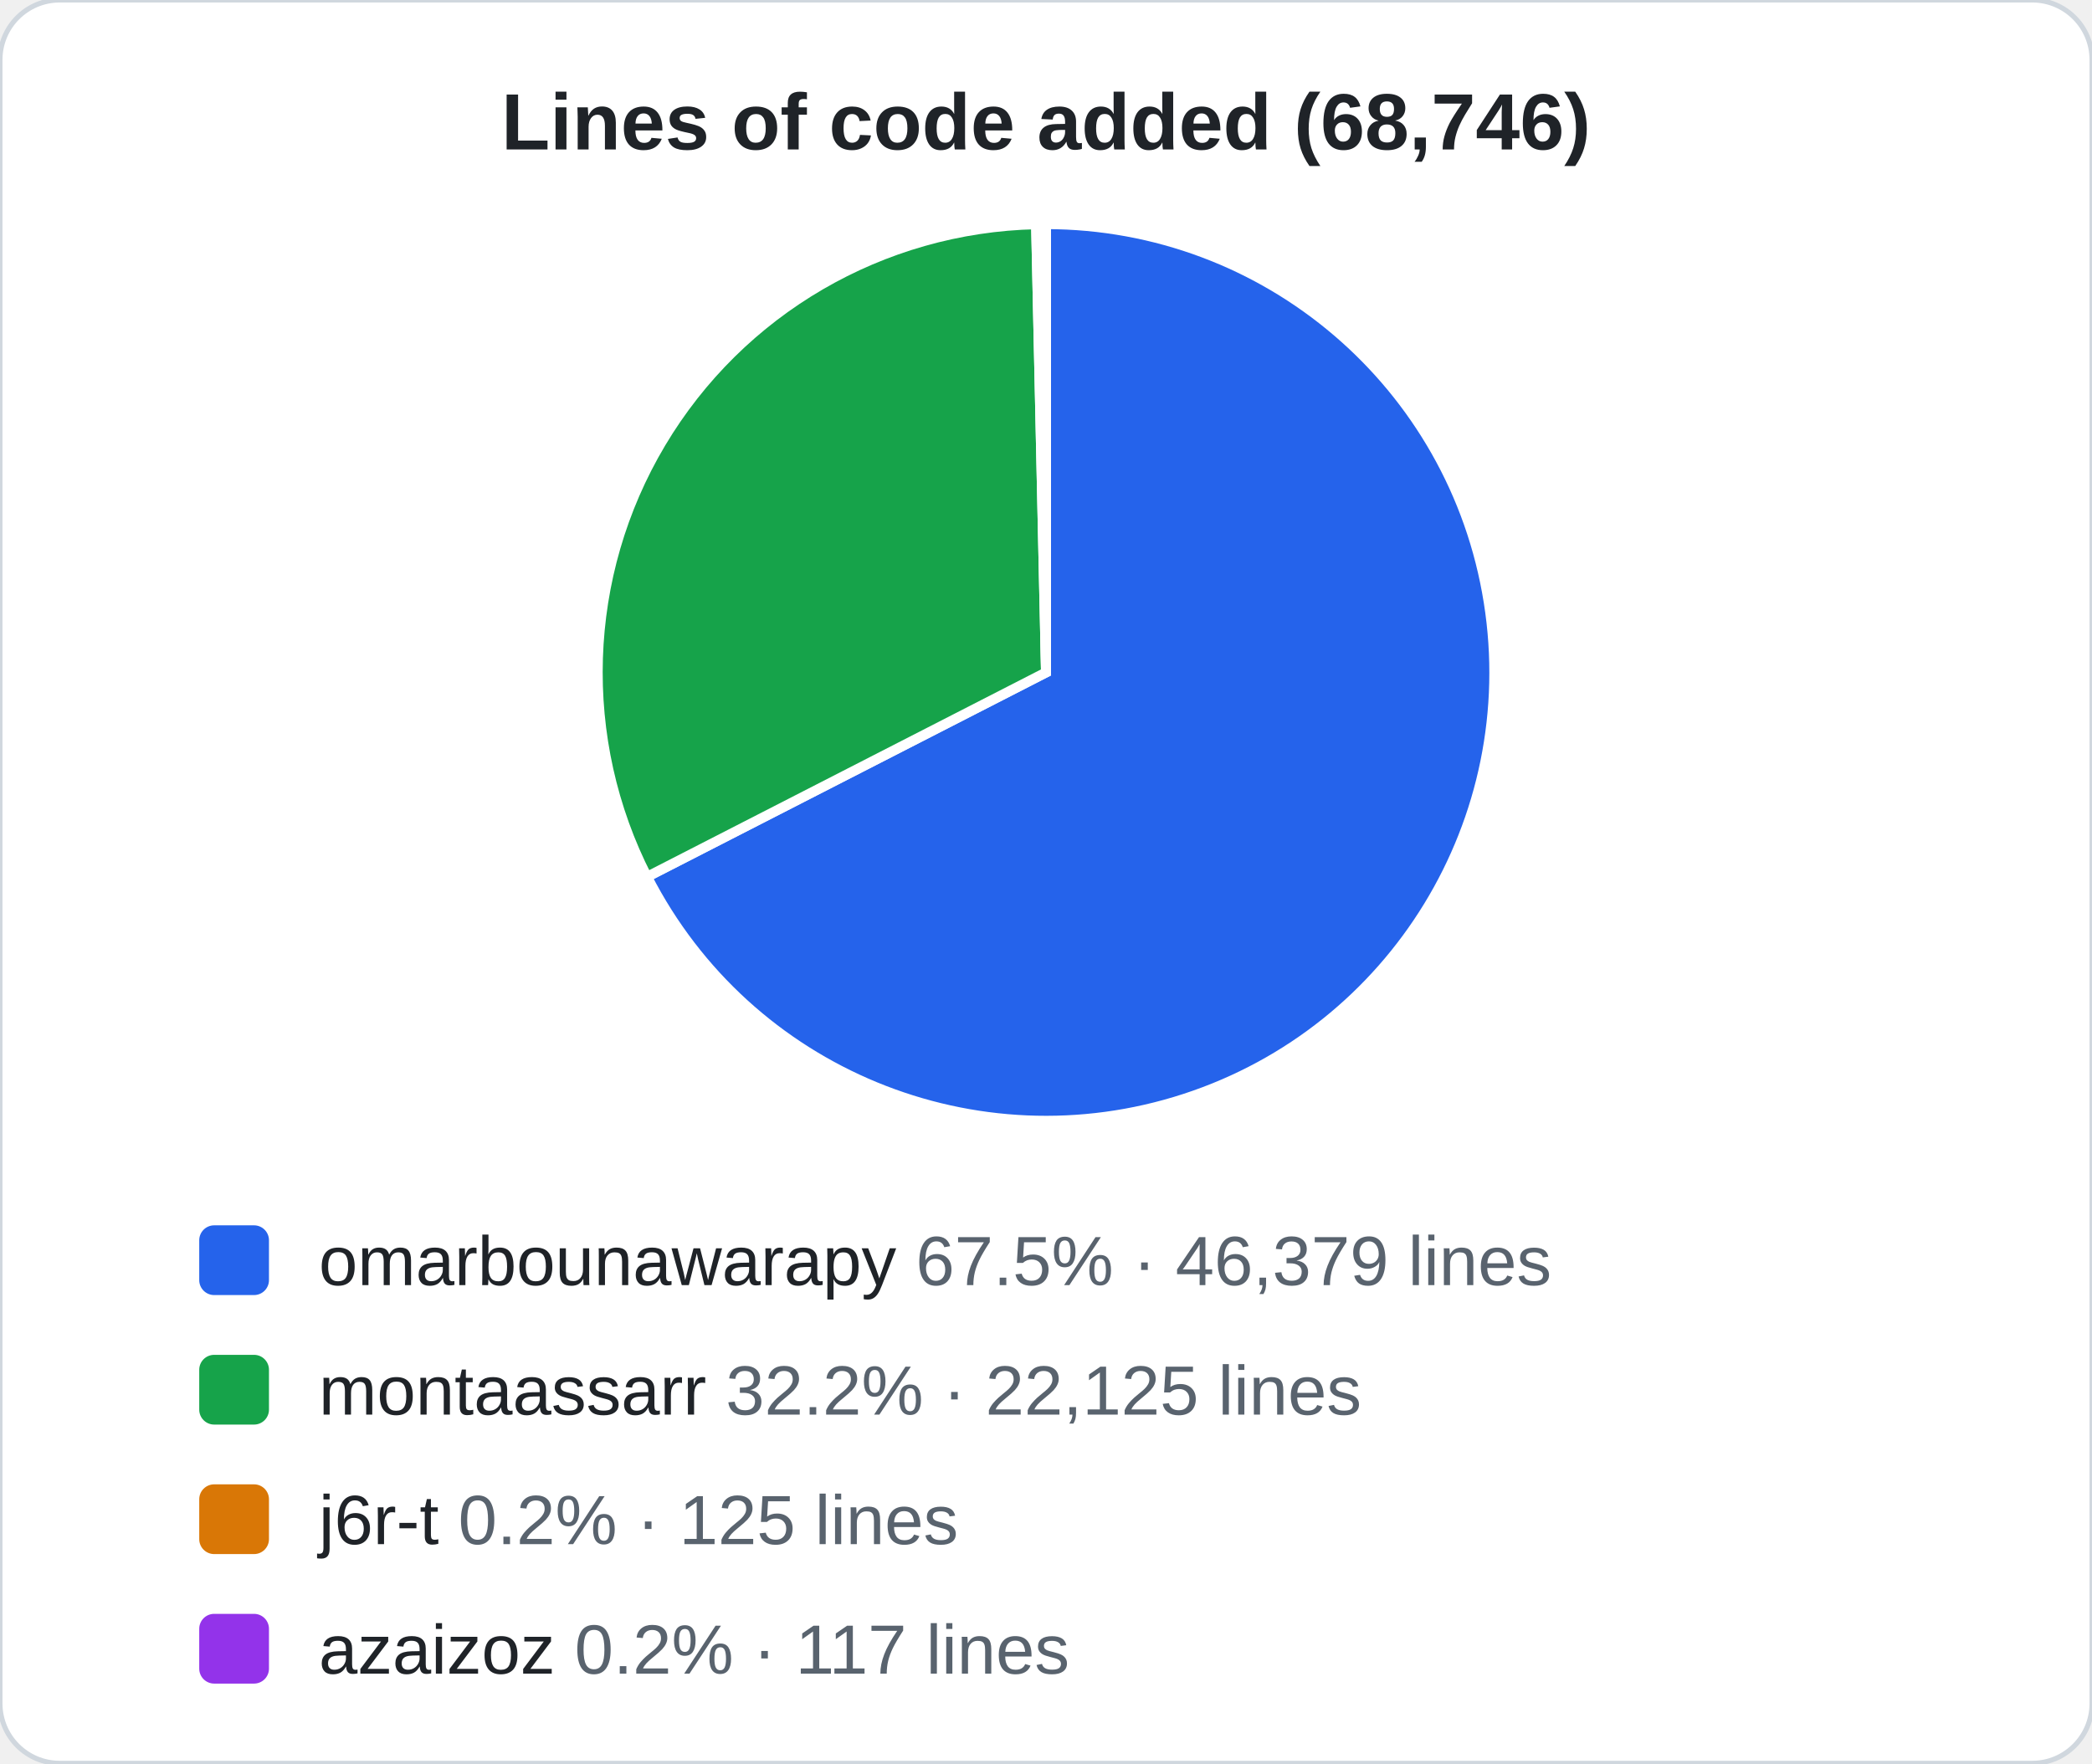
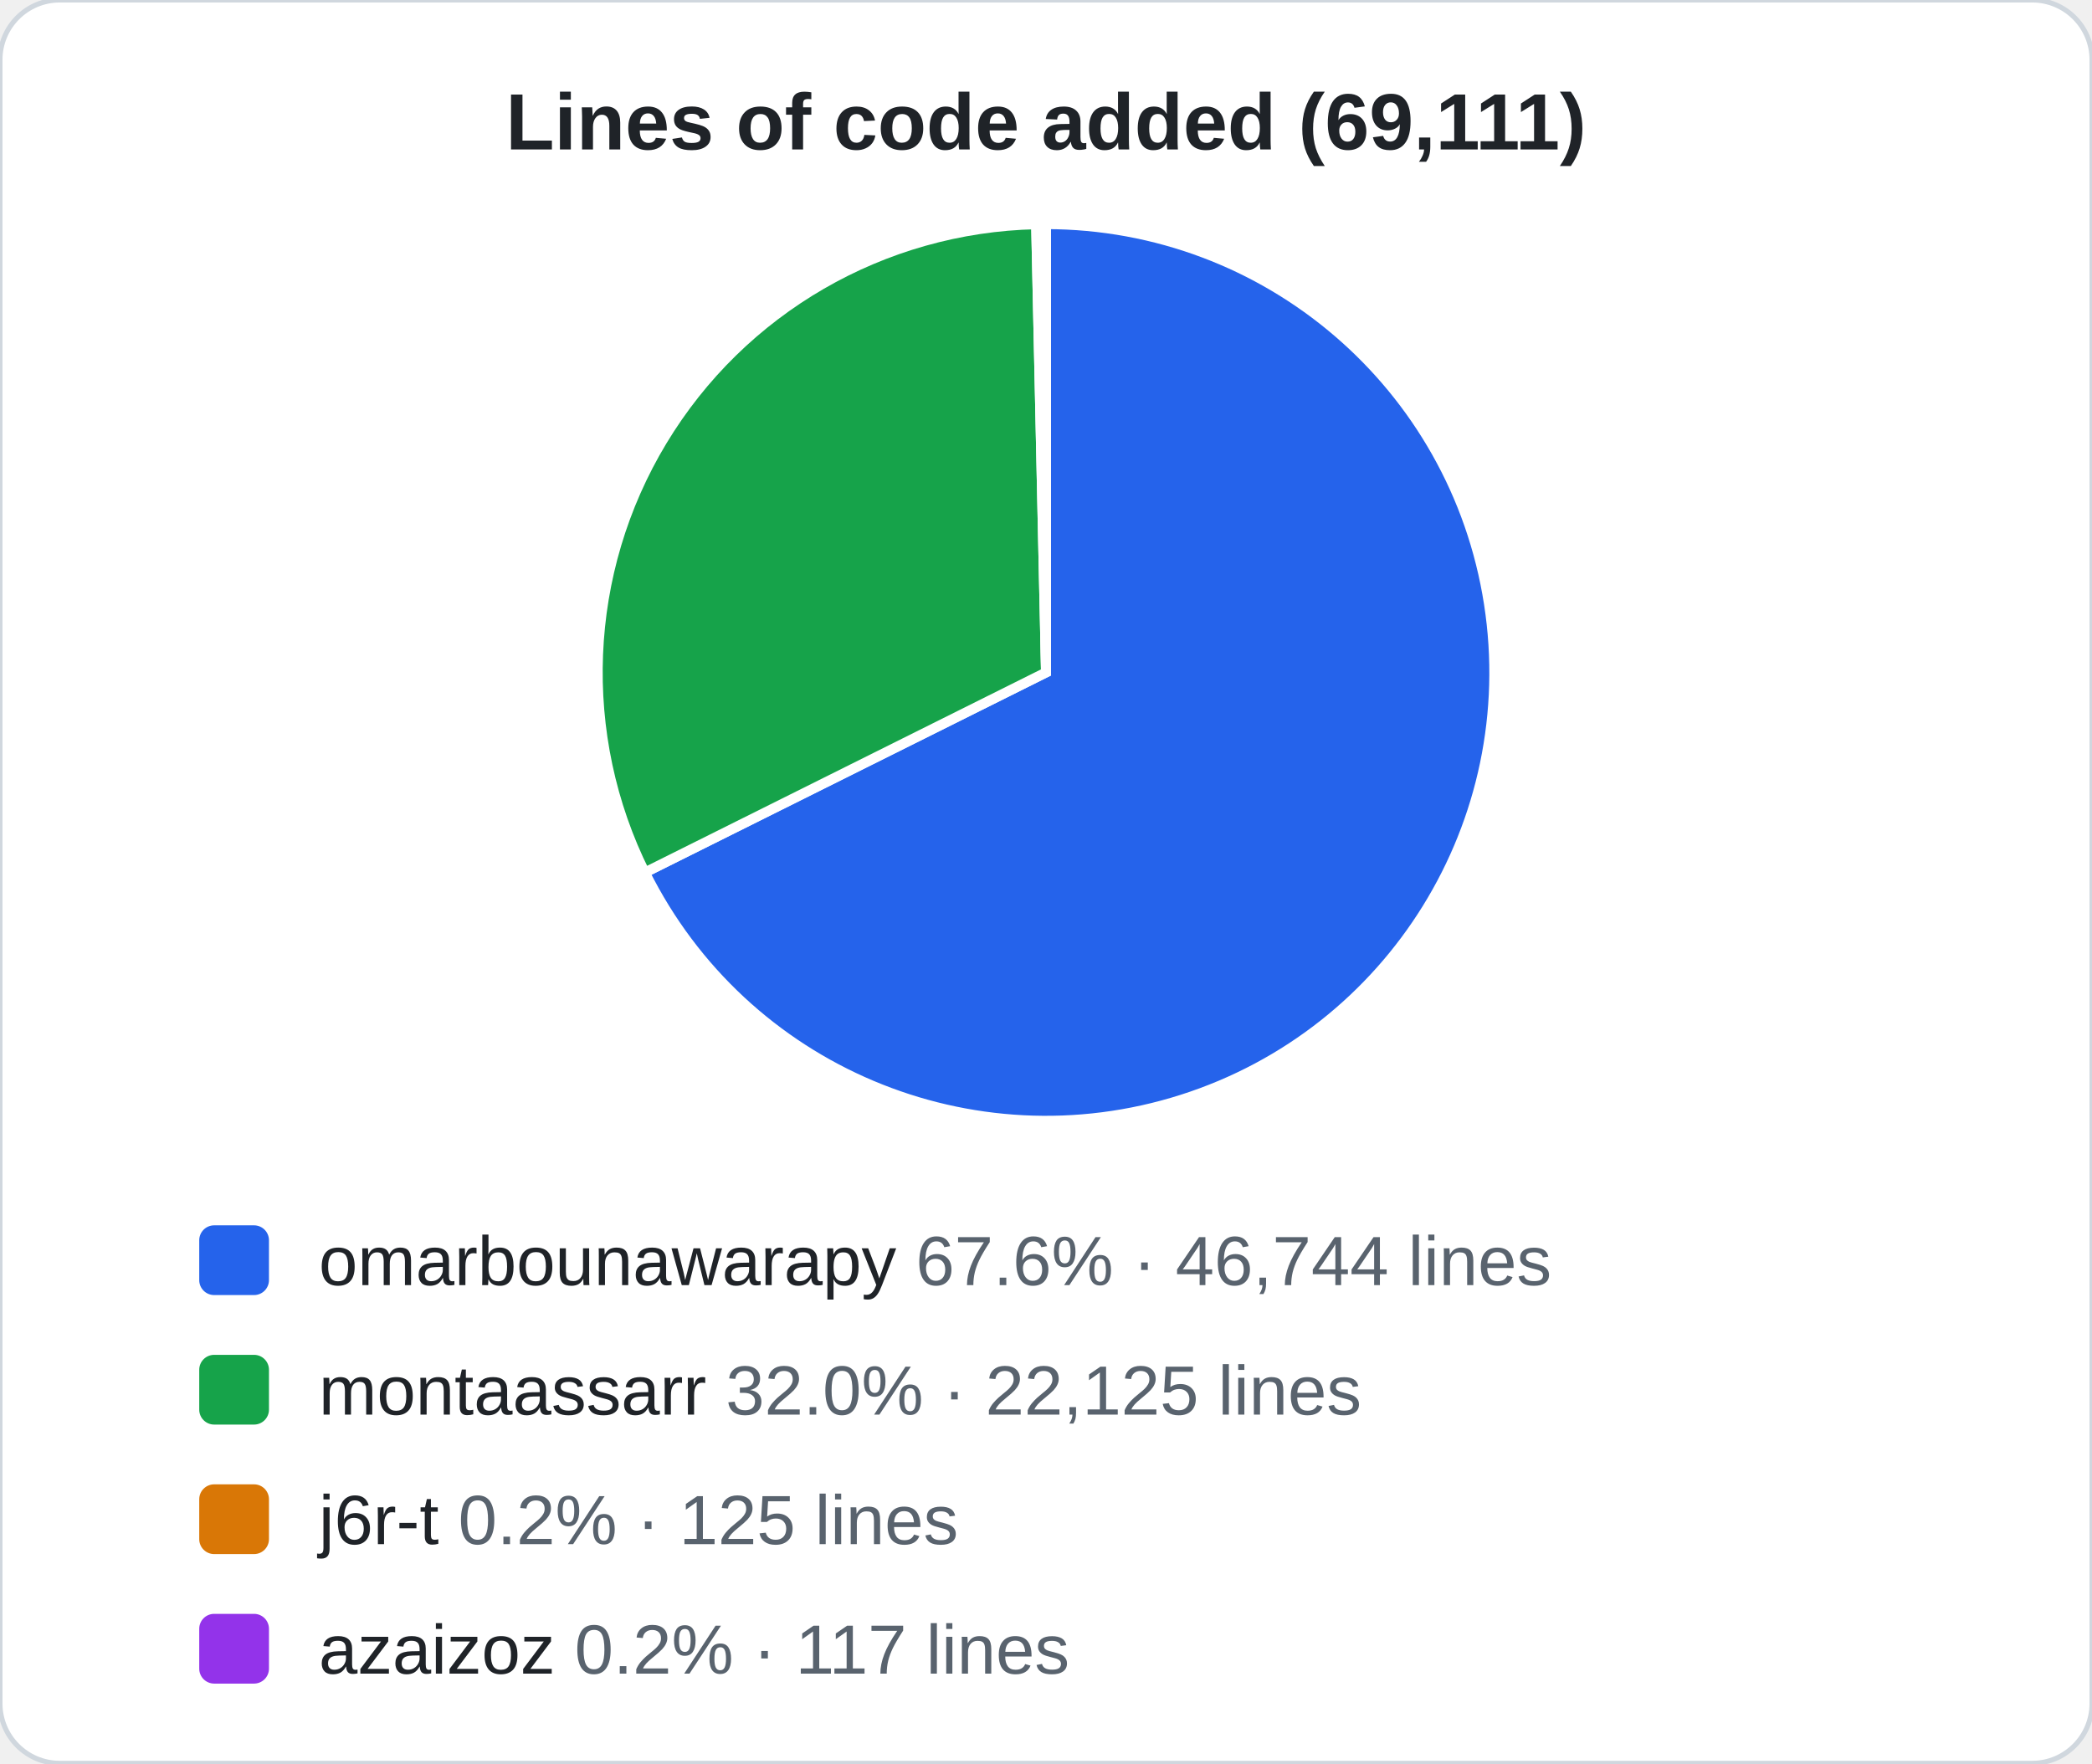
<svg xmlns="http://www.w3.org/2000/svg" width="420" height="354" viewBox="0 0 420 354" role="img" aria-labelledby="t">
  <rect width="420" height="354" rx="12" fill="#ffffff" stroke="#d0d7de" />
-   <text x="210" y="30" text-anchor="middle" font-family="Arial,Helvetica,sans-serif" font-size="16" font-weight="700" fill="#1f2328">Lines of code added (68,746)</text>
-   <path d="M210.0,135.0 L210.00,45.00 A90,90 0 1 1 129.90,176.04 Z" fill="#2563eb" stroke="#ffffff" stroke-width="2" />
+   <text x="210" y="30" text-anchor="middle" font-family="Arial,Helvetica,sans-serif" font-size="16" font-weight="700" fill="#1f2328">Lines of code added (69,111)</text>
+   <path d="M210.0,135.0 L210.00,45.00 A90,90 0 1 1 129.46,175.17 Z" fill="#2563eb" stroke="#ffffff" stroke-width="2" />
  <rect x="40" y="246" width="14" height="14" rx="3" fill="#2563eb" />
-   <text x="64" y="258" font-family="Arial,Helvetica,sans-serif" font-size="14" fill="#1f2328">omarbounawarapy <tspan fill="#59636e">67.5% · 46,379 lines</tspan>
+   <text x="64" y="258" font-family="Arial,Helvetica,sans-serif" font-size="14" fill="#1f2328">omarbounawarapy <tspan fill="#59636e">67.6% · 46,744 lines</tspan>
  </text>
-   <path d="M210.0,135.0 L129.90,176.04 A90,90 0 0 1 208.01,45.02 Z" fill="#16a34a" stroke="#ffffff" stroke-width="2" />
+   <path d="M210.0,135.0 L129.46,175.17 A90,90 0 0 1 208.02,45.02 Z" fill="#16a34a" stroke="#ffffff" stroke-width="2" />
  <rect x="40" y="272" width="14" height="14" rx="3" fill="#16a34a" />
-   <text x="64" y="284" font-family="Arial,Helvetica,sans-serif" font-size="14" fill="#1f2328">montaassarr <tspan fill="#59636e">32.2% · 22,125 lines</tspan>
+   <text x="64" y="284" font-family="Arial,Helvetica,sans-serif" font-size="14" fill="#1f2328">montaassarr <tspan fill="#59636e">32.0% · 22,125 lines</tspan>
  </text>
-   <path d="M210.0,135.0 L208.01,45.02 A90,90 0 0 1 209.04,45.01 Z" fill="#d97706" stroke="#ffffff" stroke-width="2" />
+   <path d="M210.0,135.0 L208.02,45.02 A90,90 0 0 1 209.04,45.01 Z" fill="#d97706" stroke="#ffffff" stroke-width="2" />
  <rect x="40" y="298" width="14" height="14" rx="3" fill="#d97706" />
  <text x="64" y="310" font-family="Arial,Helvetica,sans-serif" font-size="14" fill="#1f2328">j6r-t <tspan fill="#59636e">0.2% · 125 lines</tspan>
  </text>
  <path d="M210.0,135.0 L209.04,45.01 A90,90 0 0 1 210.00,45.00 Z" fill="#9333ea" stroke="#ffffff" stroke-width="2" />
  <rect x="40" y="324" width="14" height="14" rx="3" fill="#9333ea" />
  <text x="64" y="336" font-family="Arial,Helvetica,sans-serif" font-size="14" fill="#1f2328">azaizoz <tspan fill="#59636e">0.2% · 117 lines</tspan>
  </text>
</svg>
